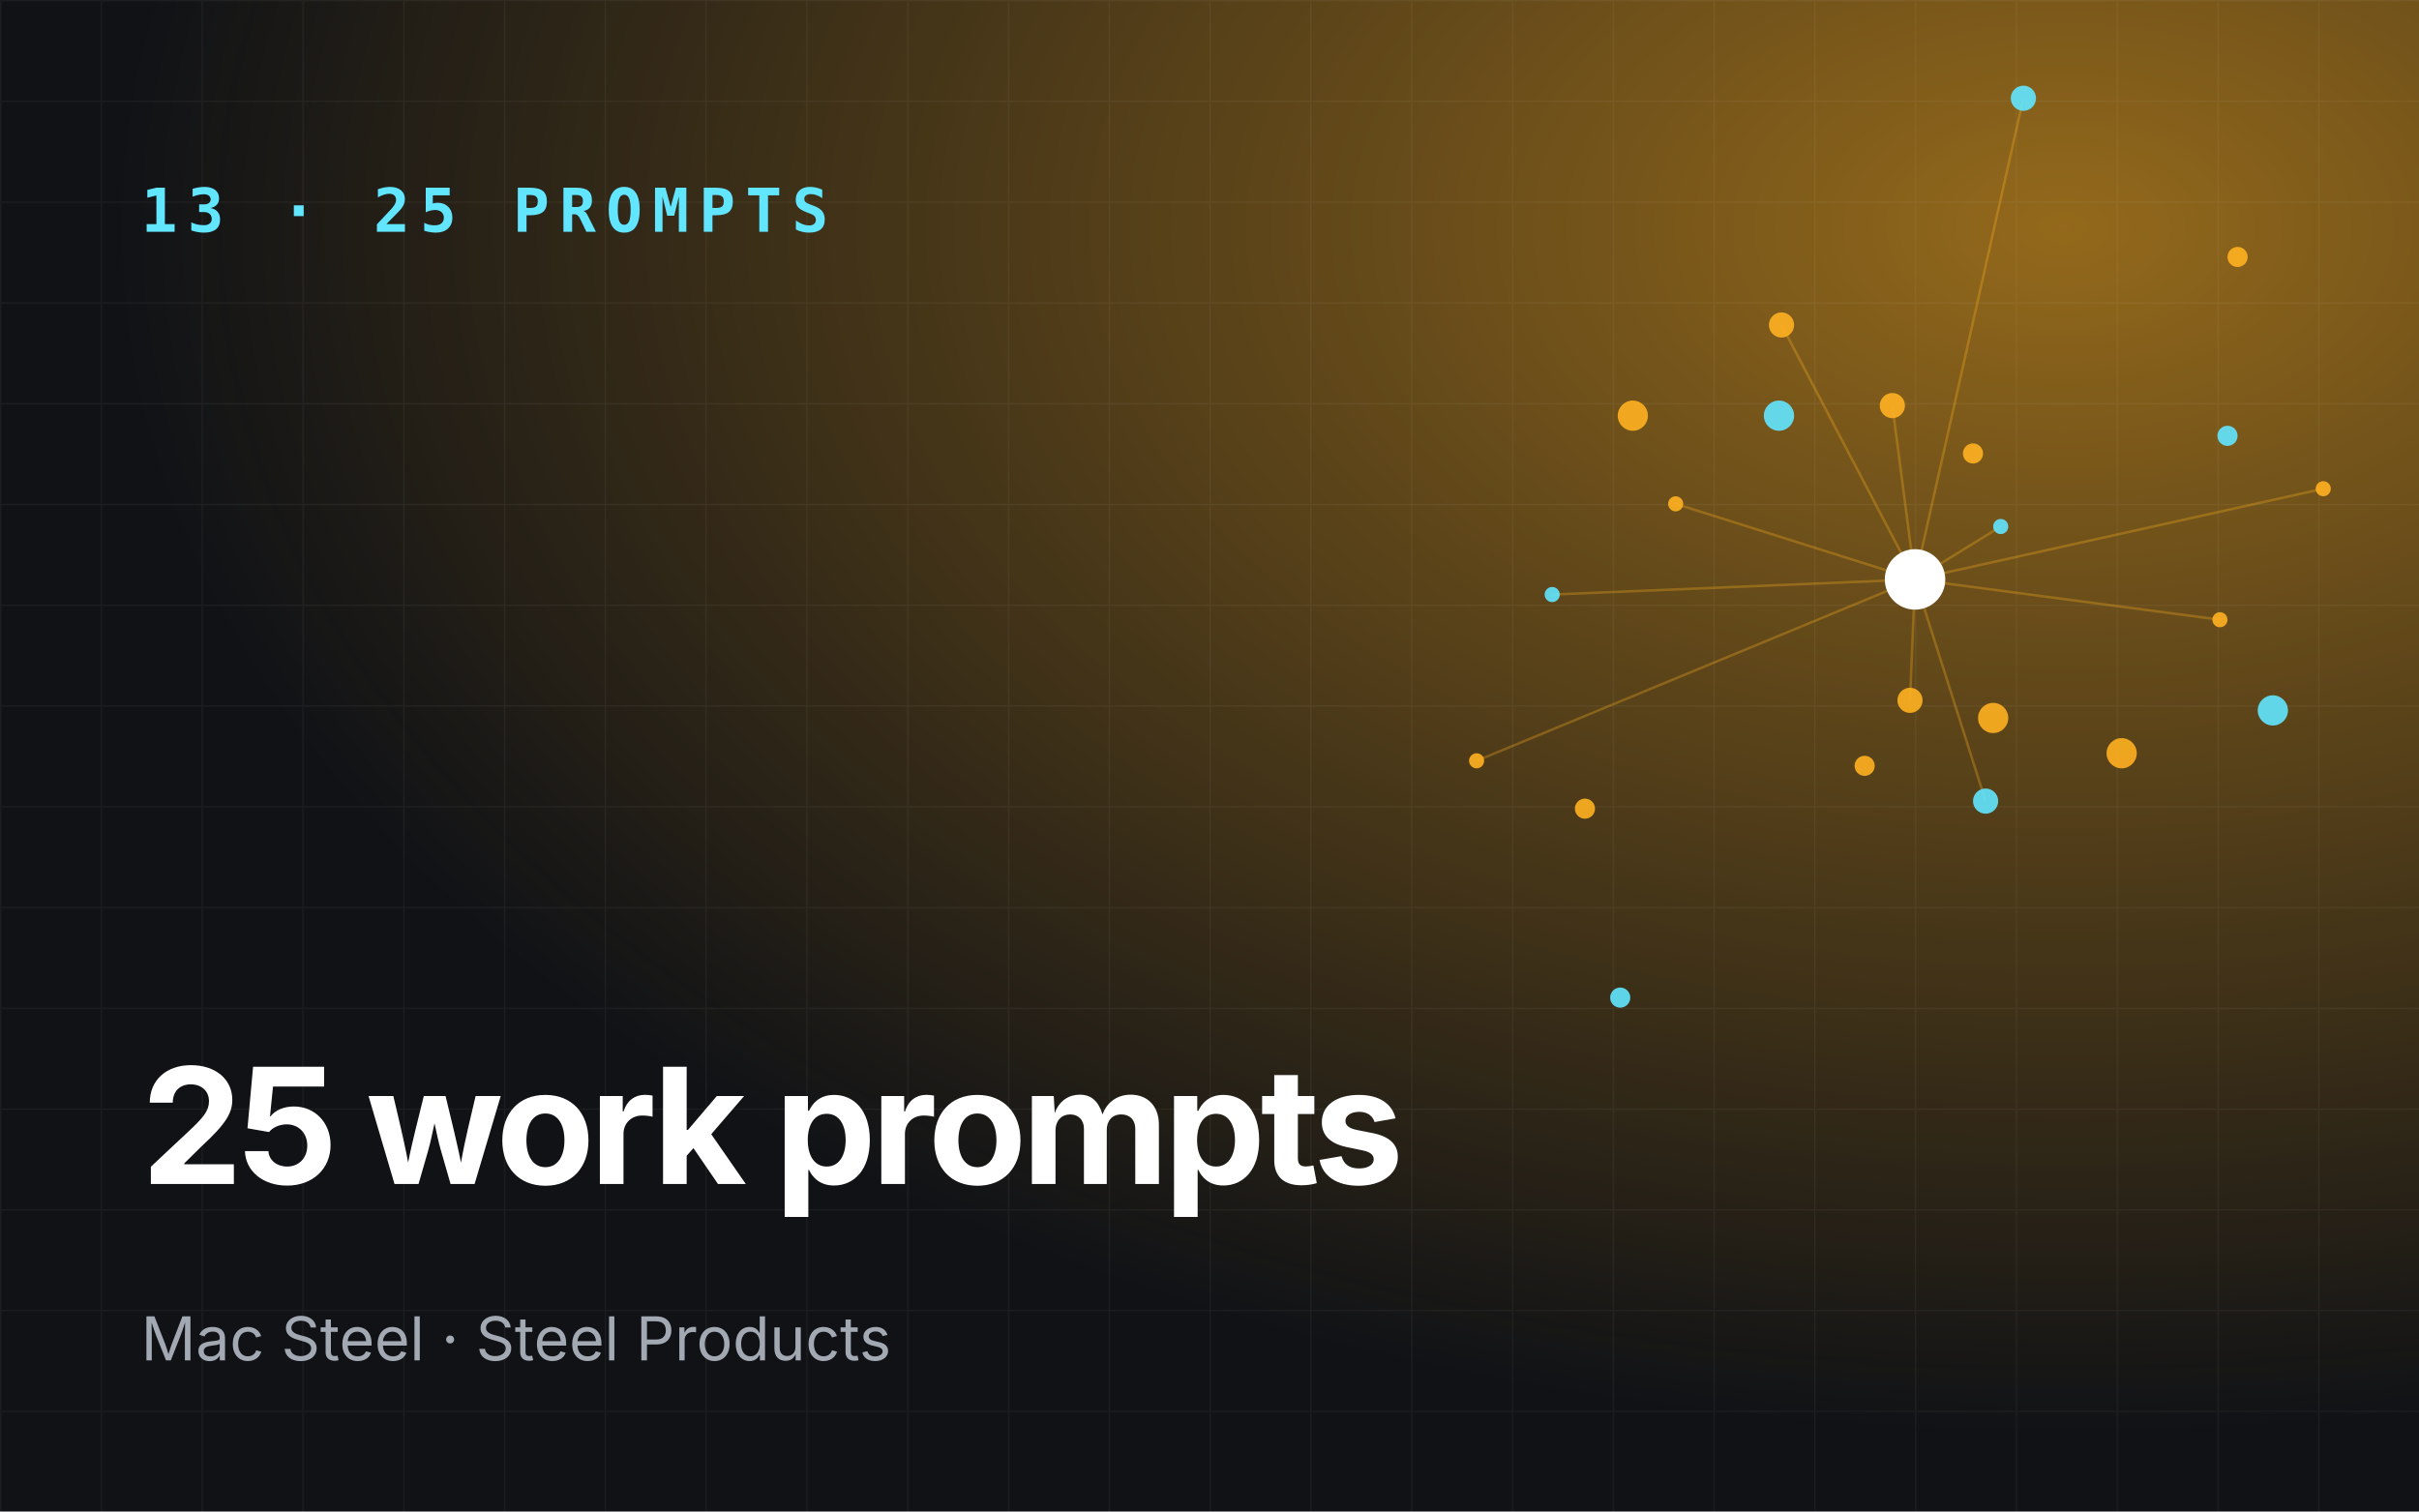
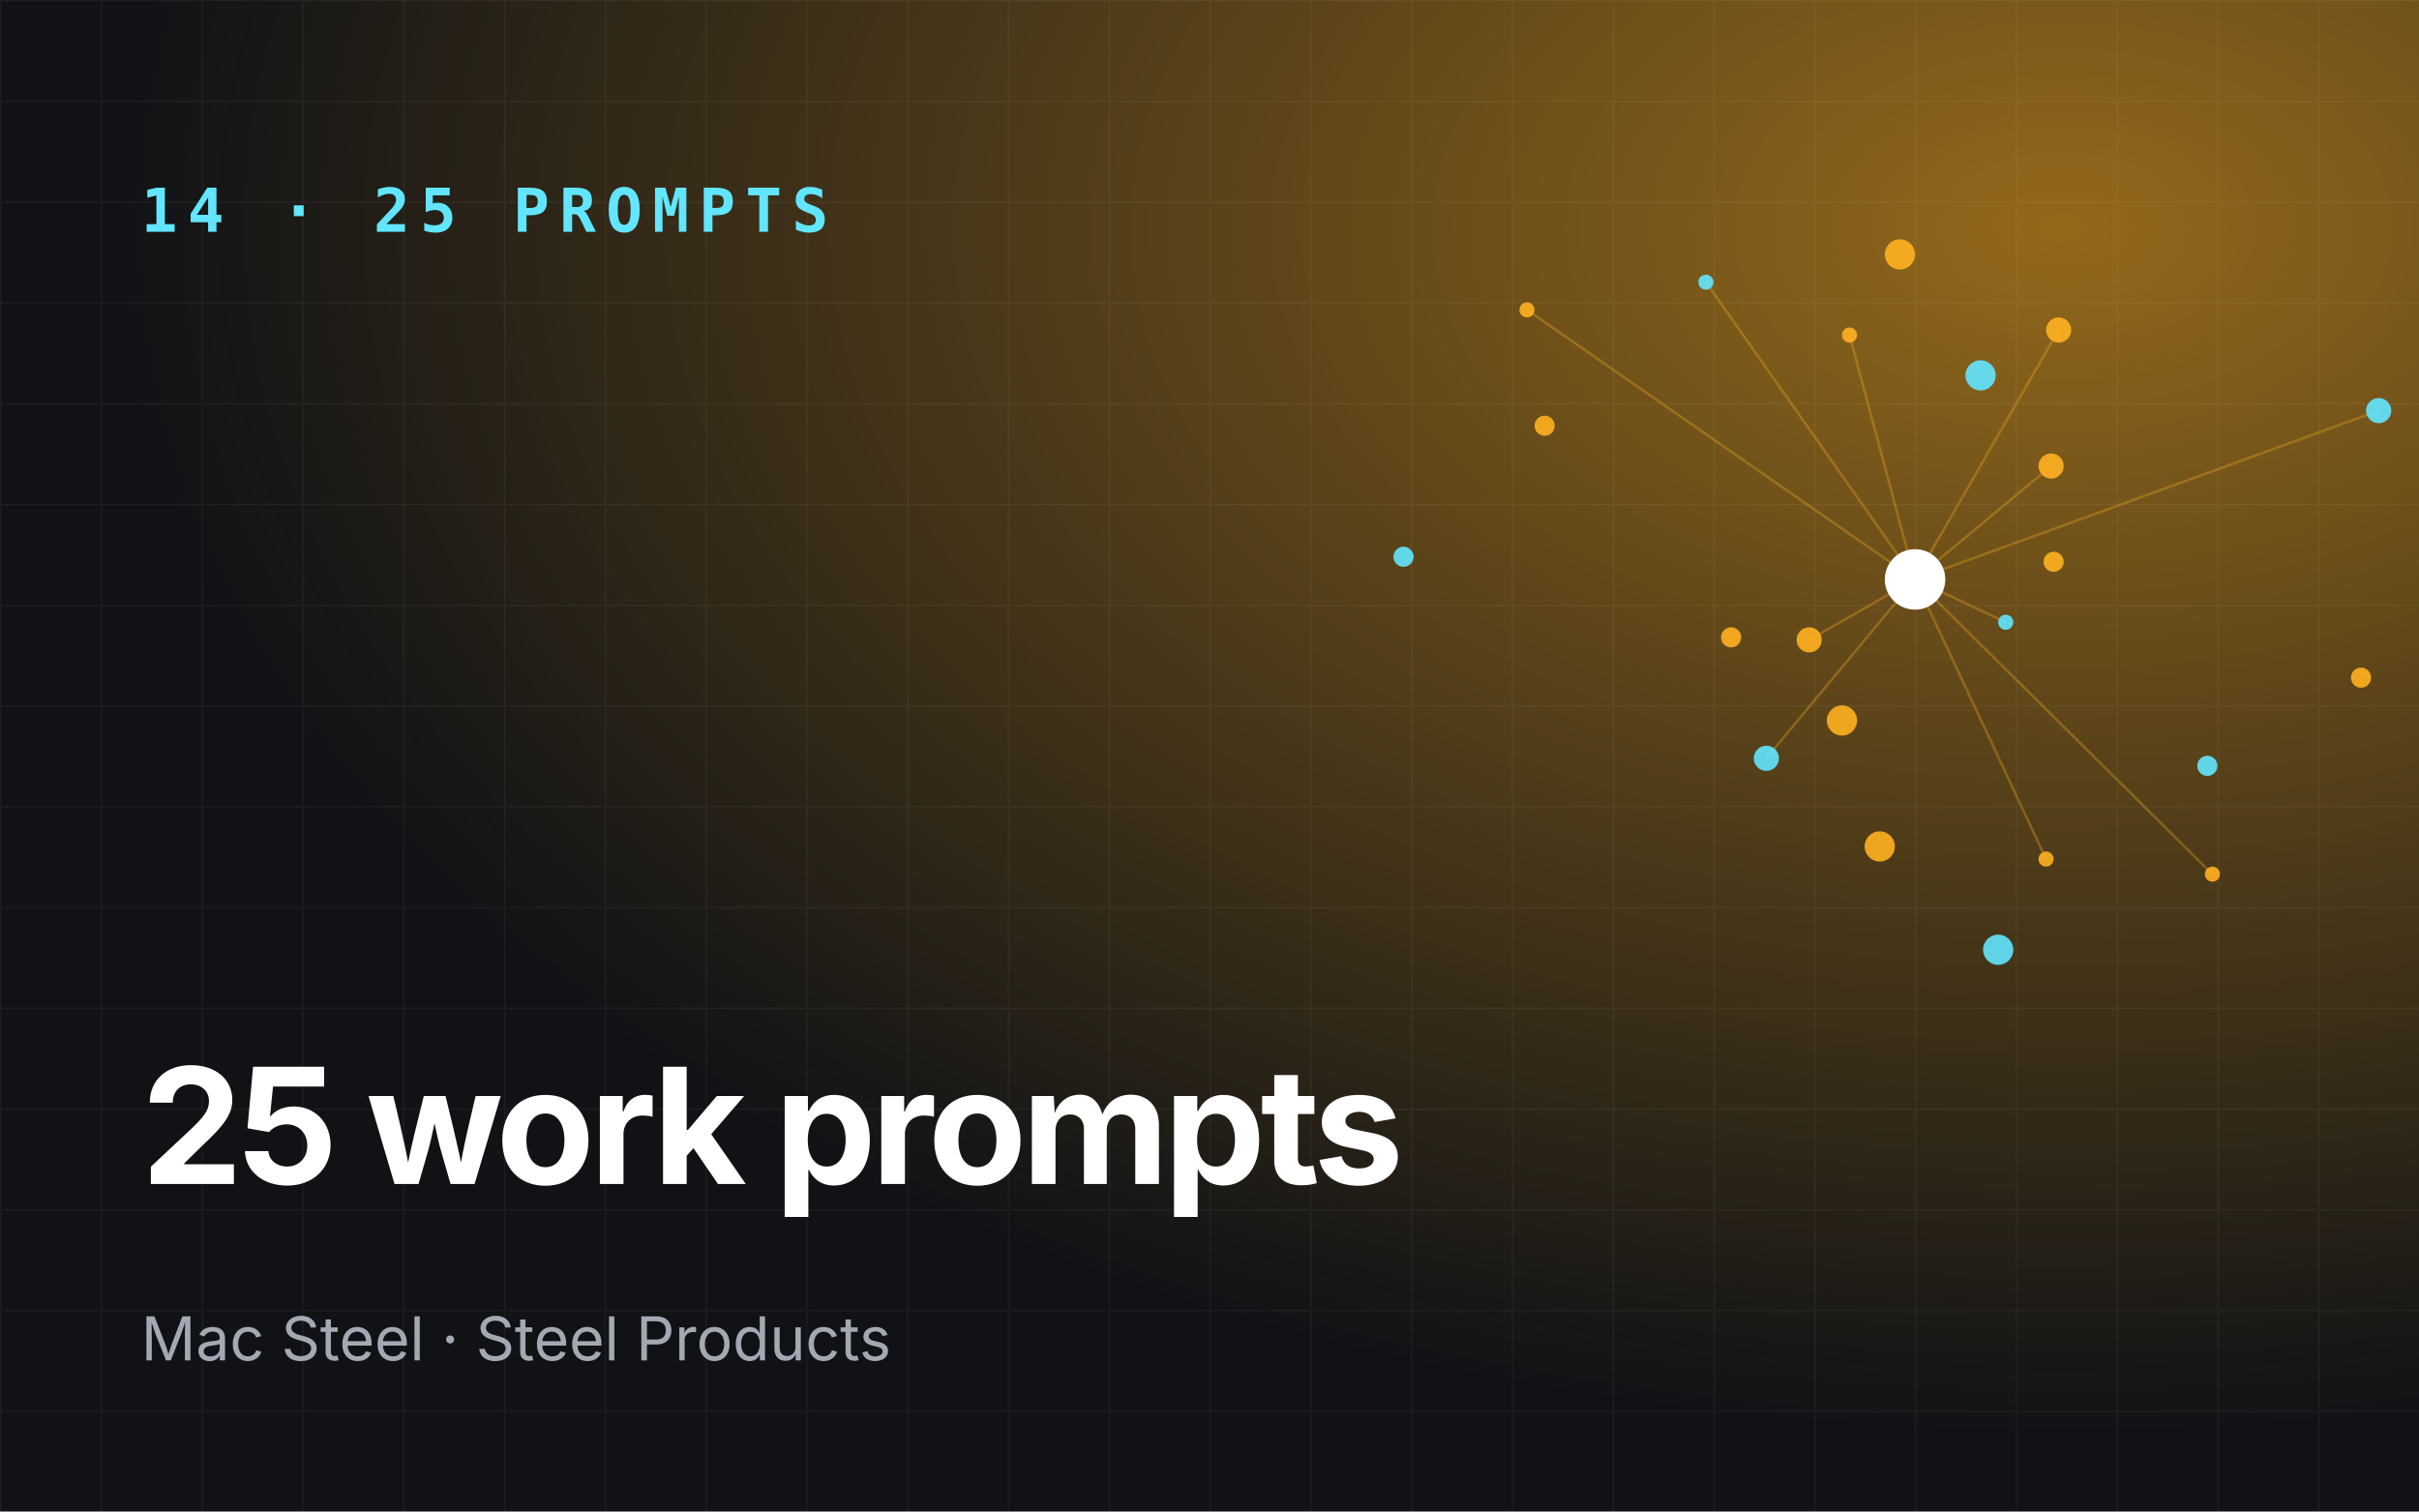
<svg xmlns="http://www.w3.org/2000/svg" viewBox="0 0 960 600" role="img" aria-label="25 work prompts">
  <defs>
    <radialGradient id="g" cx="85%" cy="15%" r="80%">
      <stop offset="0" stop-color="#ffb020" stop-opacity=".55" />
      <stop offset="1" stop-color="#ffb020" stop-opacity="0" />
    </radialGradient>
    <pattern id="p" width="40" height="40" patternUnits="userSpaceOnUse">
      <path d="M40 0H0V40" fill="none" stroke="#fff" stroke-opacity=".05" />
    </pattern>
  </defs>
  <rect width="960" height="600" fill="#101216" />
  <rect width="960" height="600" fill="url(#g)" />
  <rect width="960" height="600" fill="url(#p)" />
-   <line x1="760" y1="230" x2="794" y2="209" stroke="#ffb020" stroke-opacity=".3" />
-   <line x1="760" y1="230" x2="707" y2="129" stroke="#ffb020" stroke-opacity=".3" />
-   <line x1="760" y1="230" x2="586" y2="302" stroke="#ffb020" stroke-opacity=".3" />
-   <line x1="760" y1="230" x2="788" y2="318" stroke="#ffb020" stroke-opacity=".3" />
-   <line x1="760" y1="230" x2="922" y2="194" stroke="#ffb020" stroke-opacity=".3" />
-   <line x1="760" y1="230" x2="751" y2="161" stroke="#ffb020" stroke-opacity=".3" />
-   <line x1="760" y1="230" x2="616" y2="236" stroke="#ffb020" stroke-opacity=".3" />
-   <line x1="760" y1="230" x2="758" y2="278" stroke="#ffb020" stroke-opacity=".3" />
-   <line x1="760" y1="230" x2="881" y2="246" stroke="#ffb020" stroke-opacity=".3" />
-   <line x1="760" y1="230" x2="803" y2="39" stroke="#ffb020" stroke-opacity=".3" />
-   <line x1="760" y1="230" x2="665" y2="200" stroke="#ffb020" stroke-opacity=".3" />
-   <circle cx="794" cy="209" r="3" fill="#62e6ff" opacity=".9" />
-   <circle cx="740" cy="304" r="4" fill="#ffb020" opacity=".9" />
-   <circle cx="707" cy="129" r="5" fill="#ffb020" opacity=".9" />
-   <circle cx="902" cy="282" r="6" fill="#62e6ff" opacity=".9" />
-   <circle cx="586" cy="302" r="3" fill="#ffb020" opacity=".9" />
-   <circle cx="783" cy="180" r="4" fill="#ffb020" opacity=".9" />
-   <circle cx="788" cy="318" r="5" fill="#62e6ff" opacity=".9" />
-   <circle cx="648" cy="165" r="6" fill="#ffb020" opacity=".9" />
-   <circle cx="922" cy="194" r="3" fill="#ffb020" opacity=".9" />
-   <circle cx="643" cy="396" r="4" fill="#62e6ff" opacity=".9" />
-   <circle cx="751" cy="161" r="5" fill="#ffb020" opacity=".9" />
-   <circle cx="842" cy="299" r="6" fill="#ffb020" opacity=".9" />
-   <circle cx="616" cy="236" r="3" fill="#62e6ff" opacity=".9" />
-   <circle cx="888" cy="102" r="4" fill="#ffb020" opacity=".9" />
-   <circle cx="758" cy="278" r="5" fill="#ffb020" opacity=".9" />
-   <circle cx="706" cy="165" r="6" fill="#62e6ff" opacity=".9" />
-   <circle cx="881" cy="246" r="3" fill="#ffb020" opacity=".9" />
-   <circle cx="629" cy="321" r="4" fill="#ffb020" opacity=".9" />
-   <circle cx="803" cy="39" r="5" fill="#62e6ff" opacity=".9" />
-   <circle cx="791" cy="285" r="6" fill="#ffb020" opacity=".9" />
-   <circle cx="665" cy="200" r="3" fill="#ffb020" opacity=".9" />
-   <circle cx="884" cy="173" r="4" fill="#62e6ff" opacity=".9" />
+   <line x1="760" y1="230" x2="796" y2="247" stroke="#ffb020" stroke-opacity=".3" />
+   <line x1="760" y1="230" x2="817" y2="131" stroke="#ffb020" stroke-opacity=".3" />
+   <line x1="760" y1="230" x2="606" y2="123" stroke="#ffb020" stroke-opacity=".3" />
+   <line x1="760" y1="230" x2="701" y2="301" stroke="#ffb020" stroke-opacity=".3" />
+   <line x1="760" y1="230" x2="878" y2="347" stroke="#ffb020" stroke-opacity=".3" />
+   <line x1="760" y1="230" x2="814" y2="185" stroke="#ffb020" stroke-opacity=".3" />
+   <line x1="760" y1="230" x2="677" y2="112" stroke="#ffb020" stroke-opacity=".3" />
+   <line x1="760" y1="230" x2="718" y2="254" stroke="#ffb020" stroke-opacity=".3" />
+   <line x1="760" y1="230" x2="812" y2="341" stroke="#ffb020" stroke-opacity=".3" />
+   <line x1="760" y1="230" x2="944" y2="163" stroke="#ffb020" stroke-opacity=".3" />
+   <line x1="760" y1="230" x2="734" y2="133" stroke="#ffb020" stroke-opacity=".3" />
+   <circle cx="796" cy="247" r="3" fill="#62e6ff" opacity=".9" />
+   <circle cx="687" cy="253" r="4" fill="#ffb020" opacity=".9" />
+   <circle cx="817" cy="131" r="5" fill="#ffb020" opacity=".9" />
+   <circle cx="793" cy="377" r="6" fill="#62e6ff" opacity=".9" />
+   <circle cx="606" cy="123" r="3" fill="#ffb020" opacity=".9" />
+   <circle cx="815" cy="223" r="4" fill="#ffb020" opacity=".9" />
+   <circle cx="701" cy="301" r="5" fill="#62e6ff" opacity=".9" />
+   <circle cx="754" cy="101" r="6" fill="#ffb020" opacity=".9" />
+   <circle cx="878" cy="347" r="3" fill="#ffb020" opacity=".9" />
+   <circle cx="557" cy="221" r="4" fill="#62e6ff" opacity=".9" />
+   <circle cx="814" cy="185" r="5" fill="#ffb020" opacity=".9" />
+   <circle cx="746" cy="336" r="6" fill="#ffb020" opacity=".9" />
+   <circle cx="677" cy="112" r="3" fill="#62e6ff" opacity=".9" />
+   <circle cx="937" cy="269" r="4" fill="#ffb020" opacity=".9" />
+   <circle cx="718" cy="254" r="5" fill="#ffb020" opacity=".9" />
+   <circle cx="786" cy="149" r="6" fill="#62e6ff" opacity=".9" />
+   <circle cx="812" cy="341" r="3" fill="#ffb020" opacity=".9" />
+   <circle cx="613" cy="169" r="4" fill="#ffb020" opacity=".9" />
+   <circle cx="944" cy="163" r="5" fill="#62e6ff" opacity=".9" />
+   <circle cx="731" cy="286" r="6" fill="#ffb020" opacity=".9" />
+   <circle cx="734" cy="133" r="3" fill="#ffb020" opacity=".9" />
+   <circle cx="876" cy="304" r="4" fill="#62e6ff" opacity=".9" />
  <circle cx="760" cy="230" r="12" fill="#fff" />
-   <text x="56" y="92" font-family="JetBrains Mono,monospace" font-size="24" font-weight="700" fill="#62e6ff" letter-spacing="4">13 · 25 PROMPTS</text>
+   <text x="56" y="92" font-family="JetBrains Mono,monospace" font-size="24" font-weight="700" fill="#62e6ff" letter-spacing="4">14 · 25 PROMPTS</text>
  <text x="56" y="470" font-family="Space Grotesk,Inter,sans-serif" font-size="64" font-weight="700" fill="#fff" letter-spacing="-2">
    <tspan x="56" dy="0">25 work prompts</tspan>
  </text>
  <text x="56" y="540" font-family="Inter,sans-serif" font-size="24" fill="#a3a9b3">Mac Steel · Steel Products</text>
</svg>
